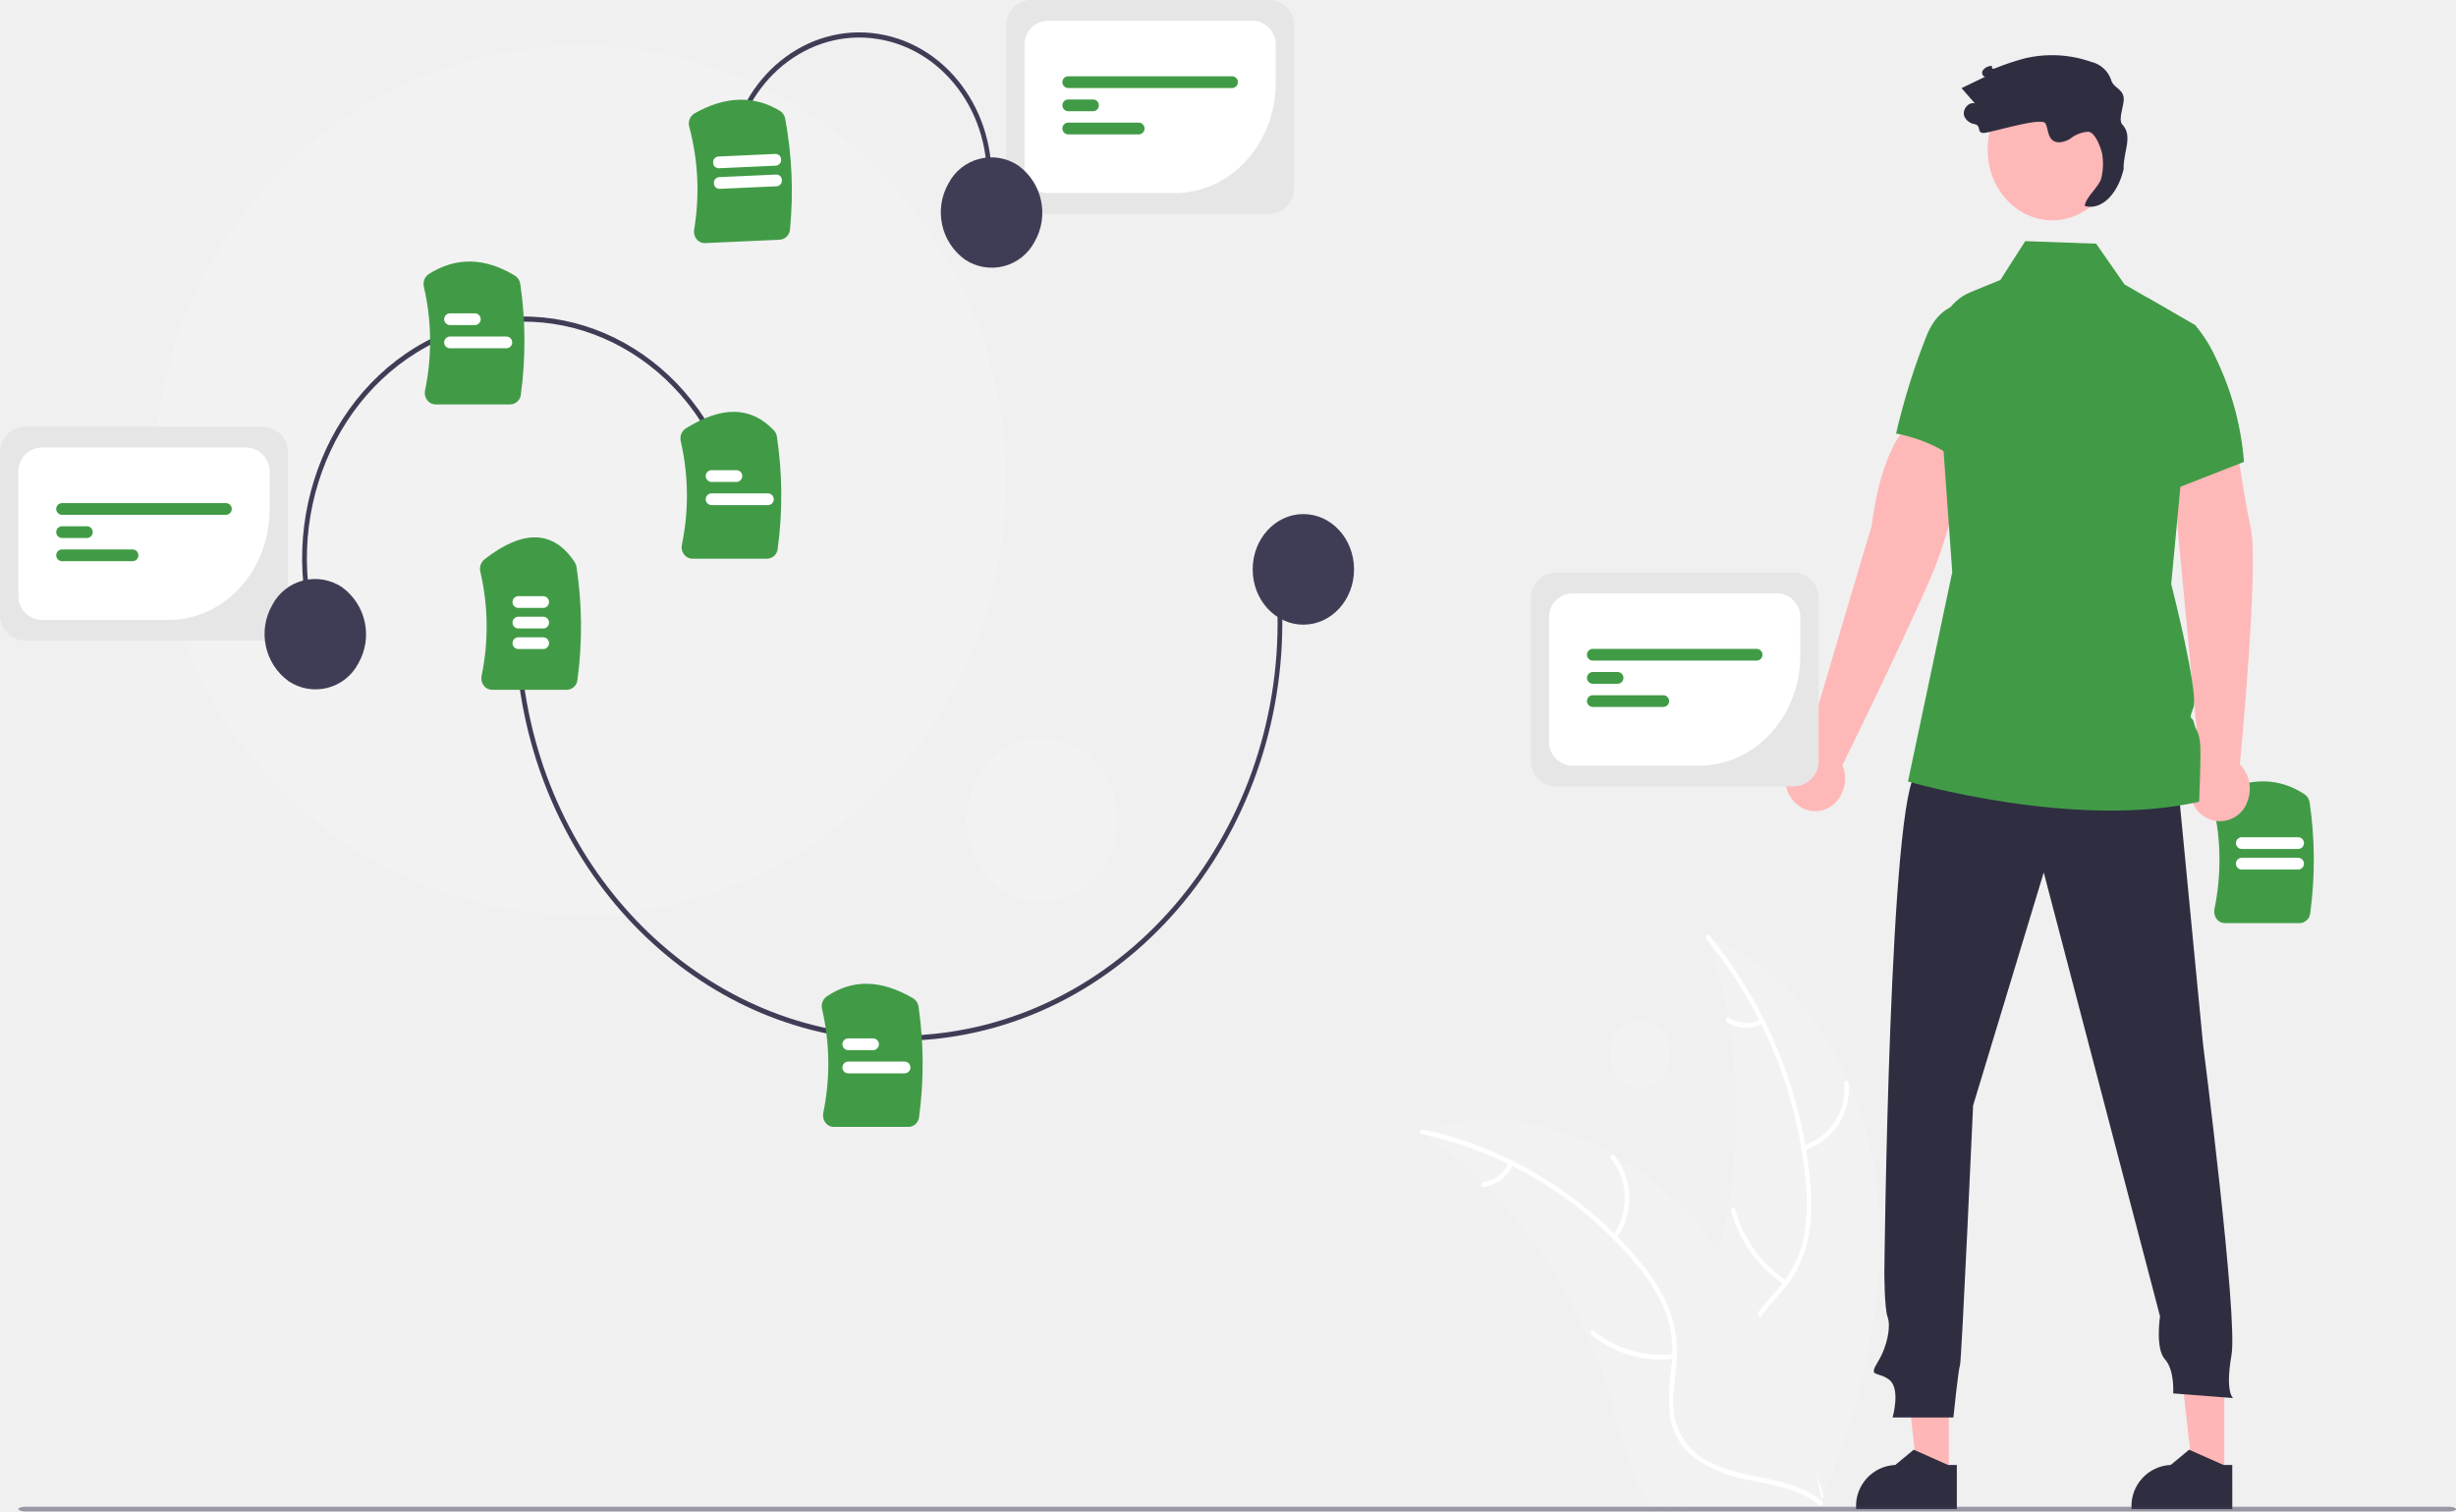
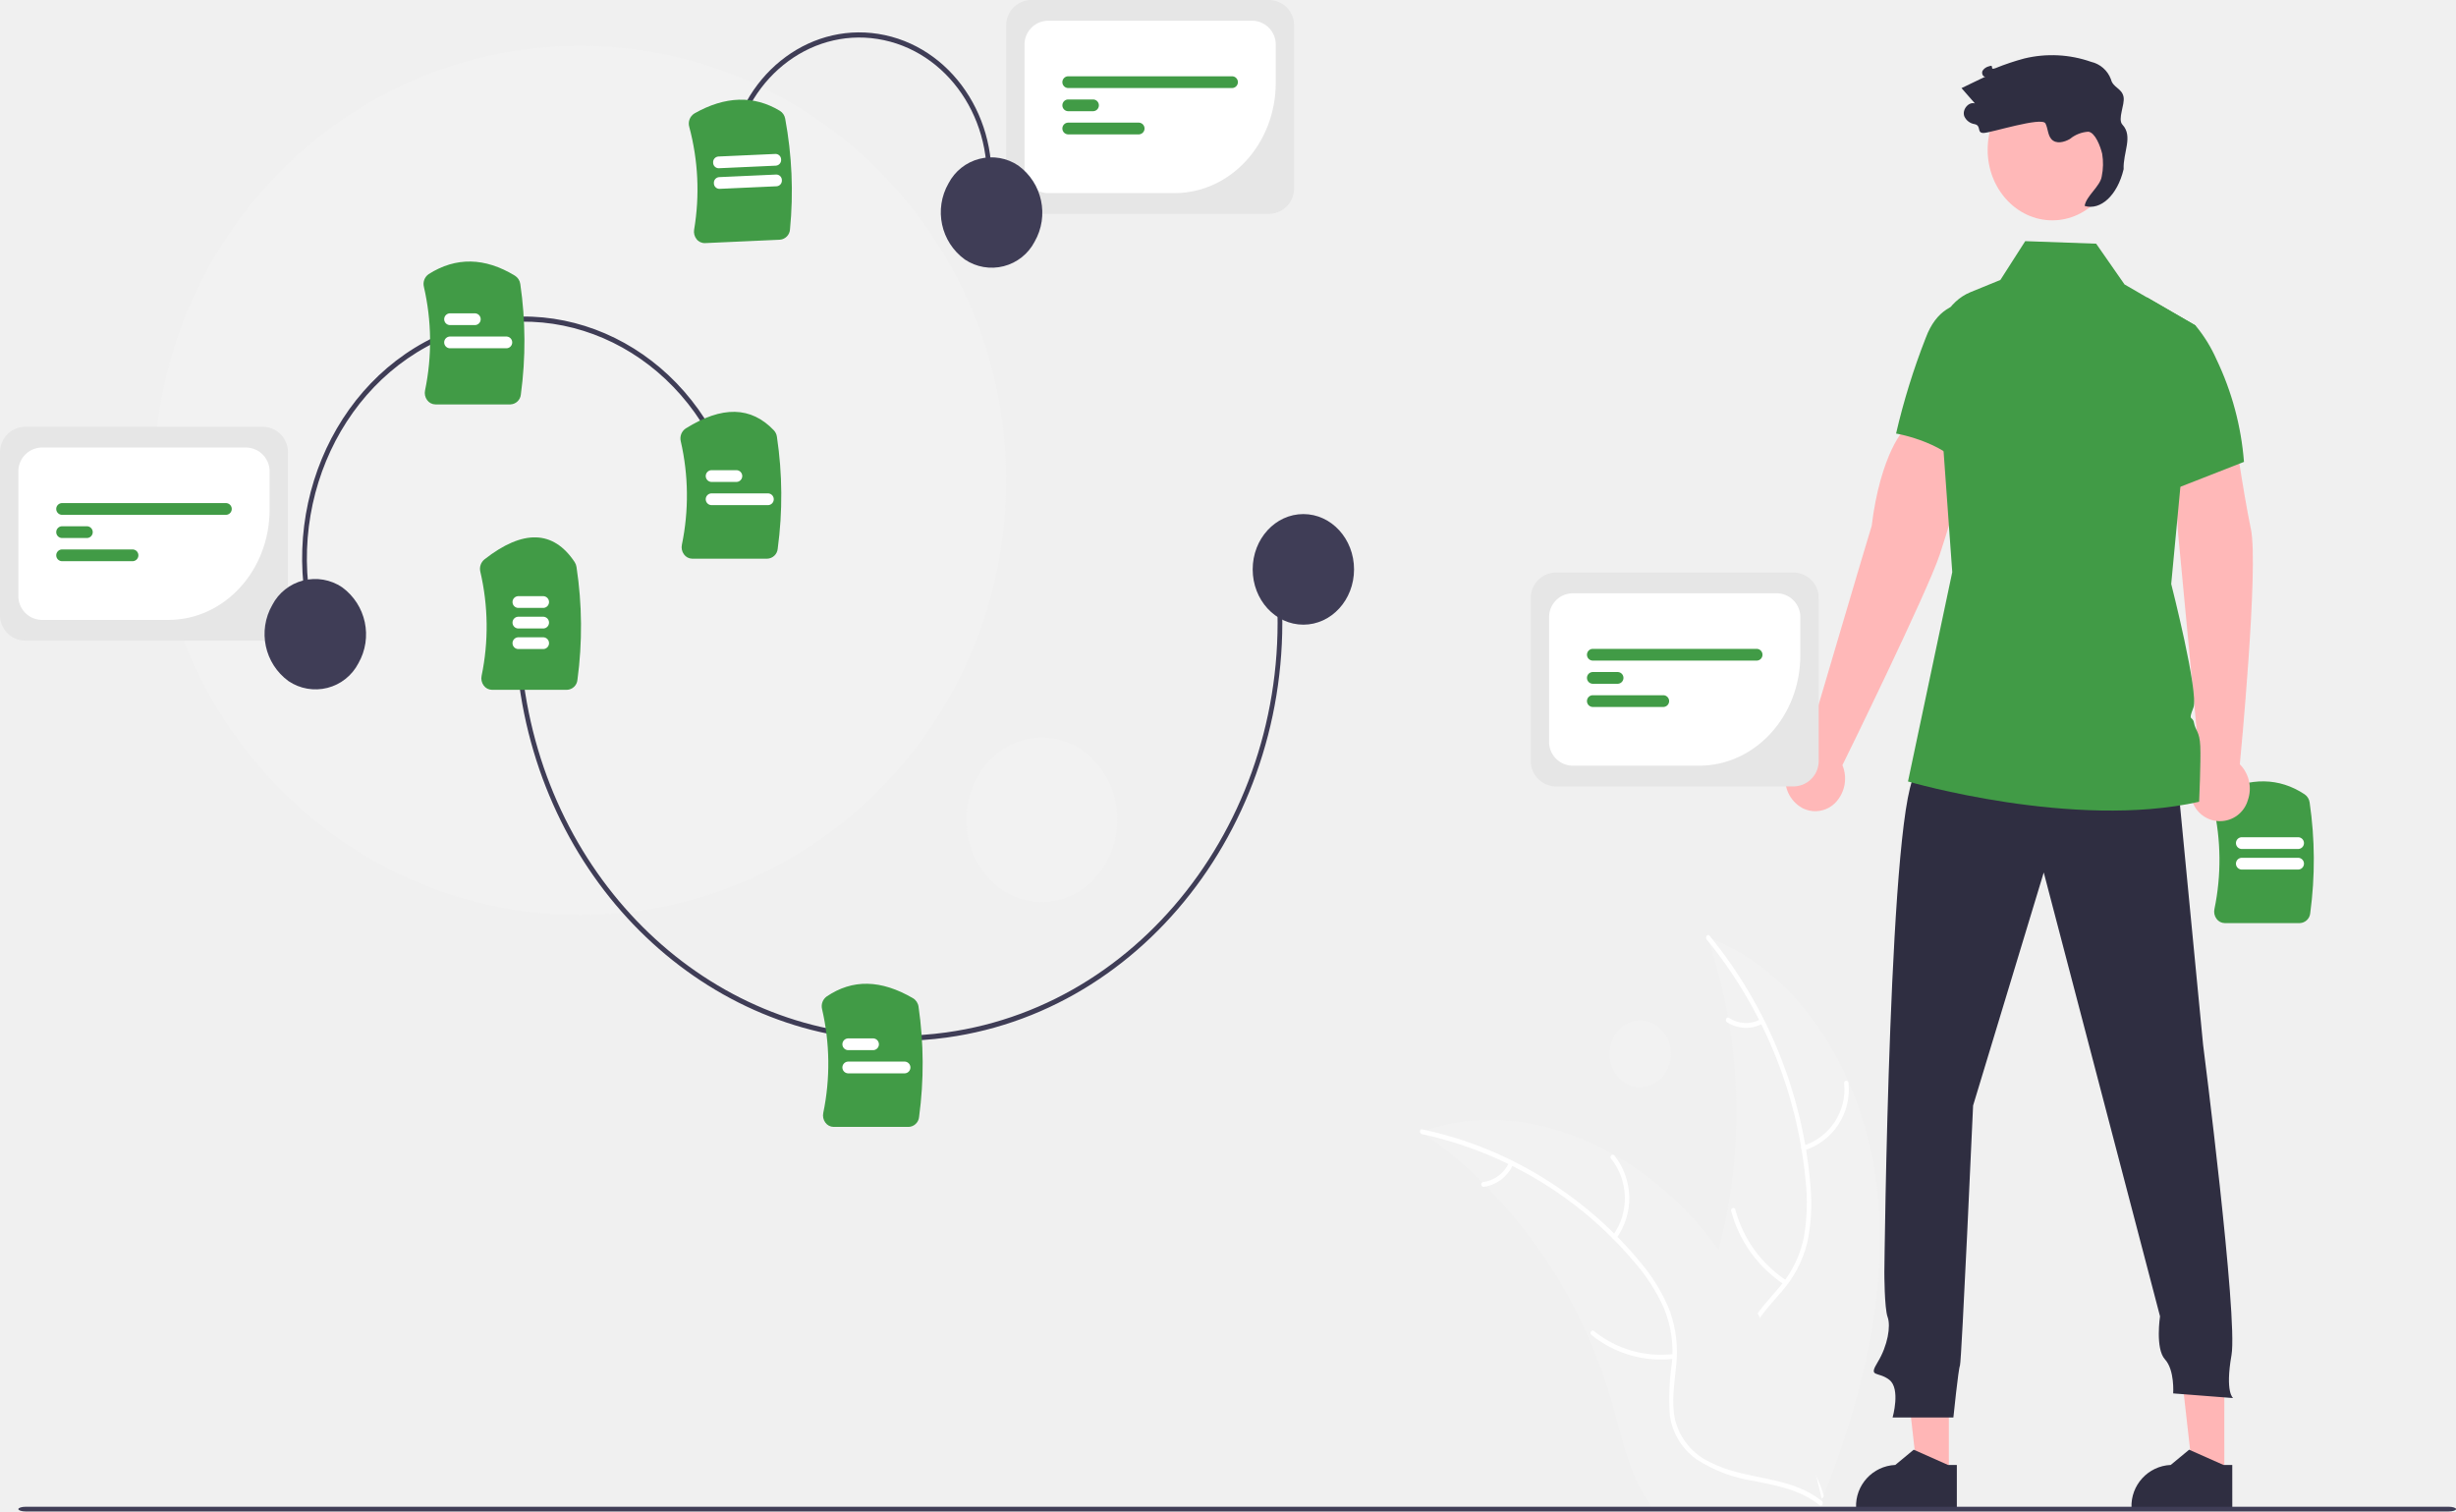
<svg xmlns="http://www.w3.org/2000/svg" width="325" height="200" viewBox="0 0 325 200">
  <g id="Group_62" data-name="Group 62" transform="translate(-30 -20)">
    <g id="Group_63" data-name="Group 63" transform="translate(30 20)">
      <path id="Path_1203" data-name="Path 1203" d="M1005.486,478.724H995.57a1.363,1.363,0,0,1-1.1-.579,1.6,1.6,0,0,1-.269-1.274,32.052,32.052,0,0,0-.131-13.61,1.567,1.567,0,0,1,.755-1.746c4.142-2.115,7.946-2.06,11.305.163a1.549,1.549,0,0,1,.668,1.072,52.5,52.5,0,0,1,.081,14.657A1.446,1.446,0,0,1,1005.486,478.724Z" transform="translate(-701.168 -356.577)" fill="#419b46" />
      <path id="Path_1204" data-name="Path 1204" d="M1012,491.251h-7.582a.779.779,0,0,1,0-1.552H1012a.779.779,0,0,1,0,1.552Z" transform="translate(-707.827 -376.193)" fill="#fff" />
      <path id="Path_1205" data-name="Path 1205" d="M1012,483.251h-7.582a.779.779,0,0,1,0-1.552H1012a.779.779,0,0,1,0,1.552Z" transform="translate(-707.827 -370.915)" fill="#fff" />
      <ellipse id="Ellipse_50" data-name="Ellipse 50" cx="56.391" cy="57.497" rx="56.391" ry="57.497" transform="translate(20.36 6.069)" fill="#f2f2f2" />
      <ellipse id="Ellipse_51" data-name="Ellipse 51" cx="9.978" cy="10.887" rx="9.978" ry="10.887" transform="translate(127.887 97.587)" fill="#f2f2f2" />
      <ellipse id="Ellipse_52" data-name="Ellipse 52" cx="4.054" cy="4.423" rx="4.054" ry="4.423" transform="translate(212.993 135.011)" fill="#f2f2f2" />
      <path id="Path_1206" data-name="Path 1206" d="M795.145,553.422c-1.709-14.252-9.894-28.25-22.388-32.8a71.908,71.908,0,0,1,.264,45.468c-1.883,5.668-4.517,11.757-2.682,17.443a14.317,14.317,0,0,0,6.977,7.906,37.832,37.832,0,0,0,9.849,3.228l.665.592C793.085,582.076,796.854,567.675,795.145,553.422Z" transform="translate(-546.801 -396.593)" fill="#f2f2f2" />
      <path id="Path_1207" data-name="Path 1207" d="M778.895,520.3a59.121,59.121,0,0,1,13.084,31.767,26.568,26.568,0,0,1-.209,7.634,14.436,14.436,0,0,1-3.149,6.507c-1.426,1.732-3.069,3.323-4.085,5.4a9.269,9.269,0,0,0-.342,6.991,22.435,22.435,0,0,0,4.56,7.32c2.036,2.425,4.186,4.909,5.065,8.137.106.391.656.188.55-.2-1.528-5.616-6.553-8.777-8.97-13.829a9.367,9.367,0,0,1-.582-7.6c.9-2.189,2.593-3.832,4.051-5.572a15.29,15.29,0,0,0,3.3-6.237,24.531,24.531,0,0,0,.478-7.6,59.981,59.981,0,0,0-13.365-33.2c-.25-.3-.63.178-.381.478Z" transform="translate(-553.061 -396.004)" fill="#fff" />
      <path id="Path_1208" data-name="Path 1208" d="M819.618,585.63a8.455,8.455,0,0,0,5.872-8.938.291.291,0,1,0-.58.036,7.825,7.825,0,0,1-5.478,8.3c-.363.1-.175.7.186.6Z" transform="translate(-580.879 -433.4)" fill="#fff" />
      <path id="Path_1209" data-name="Path 1209" d="M796.77,635.474a16.219,16.219,0,0,1-6.754-9.38c-.108-.391-.658-.188-.55.2a16.862,16.862,0,0,0,7.047,9.745C796.836,636.248,797.092,635.68,796.77,635.474Z" transform="translate(-560.382 -466.046)" fill="#fff" />
      <path id="Path_1210" data-name="Path 1210" d="M791.824,552.066a4.086,4.086,0,0,1-4.177-.2c-.321-.211-.576.358-.258.568a4.578,4.578,0,0,0,4.62.235.335.335,0,0,0,.182-.4.287.287,0,0,0-.368-.2Z" transform="translate(-558.862 -417.178)" fill="#fff" />
      <path id="Path_1211" data-name="Path 1211" d="M658.067,593.219c.2.138.393.275.591.418a58.946,58.946,0,0,1,7.456,6.268c.182.175.365.356.542.536a66.685,66.685,0,0,1,13.4,19.748,68.435,68.435,0,0,1,3.308,9.163c1.226,4.338,2.239,9.149,4.637,12.688a10.956,10.956,0,0,0,.8,1.064l21.477-.15c.049-.027.1-.049.146-.076l.858.037c-.035-.166-.075-.336-.111-.5-.02-.1-.045-.192-.065-.288-.015-.064-.03-.128-.04-.187,0-.021-.01-.043-.015-.059-.01-.059-.025-.112-.035-.165q-.332-1.433-.683-2.867c0-.005,0-.005,0-.011a100.677,100.677,0,0,0-7.474-21c-.1-.2-.2-.4-.307-.6a62.546,62.546,0,0,0-5.141-8.391q-1.584-2.162-3.362-4.142a42.119,42.119,0,0,0-10.477-8.45c-7.729-4.384-16.657-6.022-24.874-3.254C658.483,593.072,658.277,593.143,658.067,593.219Z" transform="translate(-469.964 -443.452)" fill="#f2f2f2" />
      <path id="Path_1212" data-name="Path 1212" d="M657.666,595.917a50.838,50.838,0,0,1,27.975,16.769,24.483,24.483,0,0,1,4.045,6.233,15.121,15.121,0,0,1,1.076,7.264,31.543,31.543,0,0,0-.28,7,8.622,8.622,0,0,0,3.584,5.807,19.267,19.267,0,0,0,7.68,2.849c2.964.6,6.051,1.17,8.534,3.17.3.242.628-.281.328-.523-4.319-3.48-10.076-2.7-14.793-5.149a8.456,8.456,0,0,1-4.66-5.688c-.489-2.34-.044-4.763.16-7.11a16.181,16.181,0,0,0-.81-7.145,22.833,22.833,0,0,0-3.811-6.38,51.474,51.474,0,0,0-12.208-10.825,50.167,50.167,0,0,0-16.781-6.9c-.366-.077-.4.556-.041.632Z" transform="translate(-469.513 -445.852)" fill="#fff" />
      <path id="Path_1213" data-name="Path 1213" d="M739.029,616.268a9.089,9.089,0,0,0-.243-10.994c-.25-.3-.693.106-.443.409a8.415,8.415,0,0,1,.207,10.227A.3.3,0,0,0,739.029,616.268Z" transform="translate(-525.158 -452.377)" fill="#fff" />
      <path id="Path_1214" data-name="Path 1214" d="M740.812,676.657a14.084,14.084,0,0,1-10.569-3.052c-.3-.241-.629.282-.328.523a14.646,14.646,0,0,0,11,3.152c.372-.048.262-.67-.107-.623Z" transform="translate(-519.327 -497.49)" fill="#fff" />
      <path id="Path_1215" data-name="Path 1215" d="M687.109,607.983a4.427,4.427,0,0,1-3.446,2.582c-.372.043-.262.665.107.623a4.958,4.958,0,0,0,3.818-2.848.347.347,0,0,0-.076-.44.277.277,0,0,0-.4.083Z" transform="translate(-487.42 -454.145)" fill="#fff" />
      <path id="Path_1216" data-name="Path 1216" d="M980.332,366.236l-2.9-30.675-.767-12.625,8.13-1.6s1.217,8.679,2.282,13.772c1.051,5.026-1.4,30.458-1.465,31.129a4.586,4.586,0,0,1,1.059,4.756,3.847,3.847,0,0,1-7.389,0,4.587,4.587,0,0,1,1.055-4.757Z" transform="translate(-689.218 -265.108)" fill="#ffb8b8" />
      <path id="Path_1217" data-name="Path 1217" d="M720.677,540.337h-4.136l-1.968-17.405h6.1Z" transform="translate(-462.784 -345.022)" fill="#ffb6b6" />
      <path id="Path_1218" data-name="Path 1218" d="M855.842,727.768H842.506v-.184a5.443,5.443,0,0,1,5.19-5.663h0l2.436-2.016,4.545,2.017h1.164Z" transform="translate(-596.894 -528.078)" fill="#2f2e41" />
      <path id="Path_1219" data-name="Path 1219" d="M837.575,540.337H833.44l-1.967-17.405h6.1Z" transform="translate(-543.232 -345.022)" fill="#ffb6b6" />
      <path id="Path_1220" data-name="Path 1220" d="M972.738,727.768H959.4v-.184a5.443,5.443,0,0,1,5.19-5.663h0l2.436-2.016,4.545,2.017h1.164Z" transform="translate(-677.341 -528.078)" fill="#2f2e41" />
      <path id="Path_1221" data-name="Path 1221" d="M890.105,454.511l3.479,36.056s4.631,36.1,3.761,41.084.217,5.693.217,5.693l-7.935-.617s.217-3.084-1.087-4.507-.652-5.693-.652-5.693L872.5,467.795l-9.348,30.838s-1.522,33.921-1.739,34.4-.87,6.879-.87,6.879h-8.044s1.087-3.8-.435-4.981-2.826-.237-1.522-2.372,1.739-4.744,1.3-5.93-.435-5.93-.435-5.93.652-64.047,4.348-66.182S890.105,454.511,890.105,454.511Z" transform="translate(-602.053 -352.35)" fill="#2f2e41" />
      <ellipse id="Ellipse_53" data-name="Ellipse 53" cx="8.556" cy="9.335" rx="8.556" ry="9.335" transform="translate(263.024 10.485)" fill="#ffb8b8" />
      <path id="Path_1222" data-name="Path 1222" d="M978.774,293.488l-8.415,3.293-2.563,1-1.871-26.07,6.42,3.715a.139.139,0,0,1,.028.031,19.143,19.143,0,0,1,2.763,4.473A38.325,38.325,0,0,1,978.774,293.488Z" transform="translate(-681.83 -232.37)" fill="#419b46" />
      <path id="Path_1223" data-name="Path 1223" d="M815.2,364.8s8.552-28.993,8.7-29.34c1.12-9.281,4.342-13.375,4.825-12.931l8.315,3.143s-2.473,8.546-4.148,13.622c-1.6,4.85-12.559,27.244-12.867,27.829a4.611,4.611,0,0,1-.792,4.817,3.717,3.717,0,0,1-4.407.912,4.368,4.368,0,0,1-2.354-4.166A4.276,4.276,0,0,1,815.2,364.8Z" transform="translate(-576.22 -265.878)" fill="#ffb8b8" />
      <path id="Path_1224" data-name="Path 1224" d="M873.389,274.747s-7.2-3.85-9.992,3.711a90.8,90.8,0,0,0-3.916,12.635s7.338,1.2,9.692,5.726Z" transform="translate(-608.576 -233.725)" fill="#419b46" />
      <path id="Path_1225" data-name="Path 1225" d="M903.067,324.033c-16.569,3.733-38.526-2.685-38.526-2.685l5.857-27.7-2.082-28.992c-.254-3.545,1.6-6.869,4.476-8.047l3.976-1.625,3.286-5.133,9.387.336,3.752,5.389,2.961,1.714,6.42,3.715.028.015v.015l-2.015,21.322-1.215,12.856s3.69,14.459,2.933,16.377-.1.99.085,2.013.746,1.088.831,3.1S903.067,324.033,903.067,324.033Z" transform="translate(-612.058 -217.942)" fill="#419b46" />
      <path id="Path_1226" data-name="Path 1226" d="M908.55,186.727c-.676-.728.342-2.654.149-3.669-.22-1.164-1.4-1.2-1.676-2.346a3.682,3.682,0,0,0-2.623-2.3,15.6,15.6,0,0,0-8.839-.442,31.691,31.691,0,0,0-3.824,1.285c-.863.331-.031-.57-.894-.239a1.354,1.354,0,0,0-.809.586c-.155.32.054.832.381.767l-3.161,1.521,1.773,2.026c-.84-.261-1.736.832-1.4,1.714a1.785,1.785,0,0,0,1.358,1.026c.949.2.229,1.187,1.2,1.168s7.708-2.181,8.178-1.259c.335.656.3,1.526.776,2.067.611.692,1.679.439,2.457-.012a4.236,4.236,0,0,1,2.443-.962c.914.113,1.6,1.955,1.83,2.928a8.162,8.162,0,0,1-.06,2.988c-.188,1.3-2.072,2.6-2.26,3.905,2.09.631,4.333-1.376,5.159-4.866C908.617,190.409,909.99,188.278,908.55,186.727Z" transform="translate(-627.689 -170.231)" fill="#2f2e41" />
      <path id="Path_1227" data-name="Path 1227" d="M417.893,440c-25.186,0-47.1-20.5-50.337-48.46l.619-.085c3.2,27.616,24.844,47.863,49.718,47.864a46.171,46.171,0,0,0,6.32-.435c27.436-3.782,46.936-31.211,43.47-61.146l.619-.085c3.509,30.306-16.234,58.078-44.009,61.906a46.857,46.857,0,0,1-6.4.441Z" transform="translate(-299.017 -302.269)" fill="#3f3d56" />
      <path id="Path_1228" data-name="Path 1228" d="M507.965,557.626h-9.917a1.363,1.363,0,0,1-1.1-.579,1.6,1.6,0,0,1-.269-1.274,32.043,32.043,0,0,0-.162-13.745,1.588,1.588,0,0,1,.608-1.658c3.431-2.319,7.166-2.246,11.421.222a1.547,1.547,0,0,1,.738,1.114,52.5,52.5,0,0,1,.073,14.6A1.446,1.446,0,0,1,507.965,557.626Z" transform="translate(-387.736 -408.512)" fill="#419b46" />
      <path id="Path_1229" data-name="Path 1229" d="M362.944,385.239h-9.917a1.363,1.363,0,0,1-1.1-.579,1.6,1.6,0,0,1-.269-1.274,32.033,32.033,0,0,0-.173-13.791,1.608,1.608,0,0,1,.546-1.612c5.1-4,9.115-3.885,11.936.346a1.617,1.617,0,0,1,.247.65,52.49,52.49,0,0,1,.124,14.944,1.446,1.446,0,0,1-1.391,1.317Z" transform="translate(-287.927 -293.962)" fill="#419b46" />
      <path id="Path_1230" data-name="Path 1230" d="M509.37,561.5h-3.411a.779.779,0,0,1,0-1.552h3.411a.779.779,0,0,1,0,1.552Z" transform="translate(-393.775 -422.544)" fill="#fff" />
      <path id="Path_1231" data-name="Path 1231" d="M513.541,570.516h-7.583a.779.779,0,0,1,0-1.552h7.582a.779.779,0,0,1,0,1.552Z" transform="translate(-393.775 -428.491)" fill="#fff" />
      <path id="Path_1232" data-name="Path 1232" d="M369.37,389.5h-3.411a.779.779,0,0,1,0-1.552h3.411a.779.779,0,0,1,0,1.552Z" transform="translate(-297.428 -309.061)" fill="#fff" />
      <path id="Path_1233" data-name="Path 1233" d="M369.37,397.5h-3.411a.779.779,0,0,1,0-1.552h3.411a.779.779,0,0,1,0,1.552Z" transform="translate(-297.428 -314.34)" fill="#fff" />
      <path id="Path_1234" data-name="Path 1234" d="M369.37,405.5h-3.411a.779.779,0,0,1,0-1.552h3.411a.779.779,0,0,1,0,1.552Z" transform="translate(-297.428 -319.618)" fill="#fff" />
      <path id="Path_1235" data-name="Path 1235" d="M739.333,407.061h-31.7a3.364,3.364,0,0,1-3.2-3.5v-21.3a3.364,3.364,0,0,1,3.2-3.5h31.7a3.364,3.364,0,0,1,3.2,3.5v21.3A3.364,3.364,0,0,1,739.333,407.061Z" transform="translate(-501.869 -303.001)" fill="#e6e6e6" />
      <path id="Path_1236" data-name="Path 1236" d="M732.1,409.638H715.228a3.15,3.15,0,0,1-3-3.274V390.1a3.15,3.15,0,0,1,3-3.274h27.243a3.15,3.15,0,0,1,3,3.274v4.948C745.464,403.1,739.484,409.629,732.1,409.638Z" transform="translate(-507.236 -308.322)" fill="#fff" />
      <path id="Path_1237" data-name="Path 1237" d="M750.806,409.989H729a.779.779,0,0,1,0-1.552h21.808a.779.779,0,0,1,0,1.552Z" transform="translate(-518.289 -322.578)" fill="#419b46" />
      <path id="Path_1238" data-name="Path 1238" d="M732.409,419H729a.779.779,0,0,1,0-1.552h3.411a.779.779,0,0,1,0,1.552Z" transform="translate(-518.289 -328.524)" fill="#419b46" />
      <path id="Path_1239" data-name="Path 1239" d="M738.451,428.016H729a.779.779,0,0,1,0-1.552h9.453a.779.779,0,0,1,0,1.552Z" transform="translate(-518.289 -334.471)" fill="#419b46" />
      <ellipse id="Ellipse_54" data-name="Ellipse 54" cx="6.706" cy="7.317" rx="6.706" ry="7.317" transform="translate(165.767 68.023)" fill="#3f3d56" />
      <path id="Path_1240" data-name="Path 1240" d="M457.431,184.06c1.867-10.34,11.062-17.07,20.539-15.033s15.645,12.07,13.778,22.41l-.612-.131c1.8-9.971-4.148-19.646-13.286-21.611s-18.006,4.526-19.806,14.5Z" transform="translate(-360.868 -164.379)" fill="#3f3d56" />
      <path id="Path_1241" data-name="Path 1241" d="M452.126,213.368l-9.908.448a1.352,1.352,0,0,1-1.123-.529,1.6,1.6,0,0,1-.317-1.261,32.033,32.033,0,0,0-.647-13.593,1.578,1.578,0,0,1,.688-1.778c4.058-2.3,7.861-2.417,11.3-.347a1.534,1.534,0,0,1,.708,1.041,52.467,52.467,0,0,1,.637,14.64A1.459,1.459,0,0,1,452.126,213.368Z" transform="translate(-348.923 -181.648)" fill="#419b46" />
      <path id="Path_1242" data-name="Path 1242" d="M459.028,225.5l-7.576.342a.739.739,0,0,1-.74-.743.752.752,0,0,1,.681-.808l7.576-.342a.739.739,0,0,1,.74.743.752.752,0,0,1-.681.808Z" transform="translate(-356.244 -200.853)" fill="#fff" />
      <path id="Path_1243" data-name="Path 1243" d="M458.7,217.5l-7.576.342a.739.739,0,0,1-.74-.743.752.752,0,0,1,.681-.808l7.576-.342a.739.739,0,0,1,.74.743A.752.752,0,0,1,458.7,217.5Z" transform="translate(-356.016 -195.58)" fill="#fff" />
      <path id="Path_1244" data-name="Path 1244" d="M609.649,184.365h-31.7a3.364,3.364,0,0,1-3.2-3.5v-21.3a3.364,3.364,0,0,1,3.2-3.5h31.7a3.364,3.364,0,0,1,3.2,3.5v21.3A3.364,3.364,0,0,1,609.649,184.365Z" transform="translate(-441.602 -156.069)" fill="#e6e6e6" />
      <path id="Path_1245" data-name="Path 1245" d="M602.42,186.943H585.543a3.15,3.15,0,0,1-3-3.274V167.409a3.15,3.15,0,0,1,3-3.274h27.243a3.15,3.15,0,0,1,3,3.274v4.948c-.008,8.052-5.988,14.576-13.368,14.585Z" transform="translate(-446.968 -161.391)" fill="#fff" />
      <path id="Path_1246" data-name="Path 1246" d="M621.121,187.293H599.313a.779.779,0,0,1,0-1.552h21.808a.779.779,0,0,1,0,1.552Z" transform="translate(-458.021 -175.646)" fill="#419b46" />
      <path id="Path_1247" data-name="Path 1247" d="M602.725,196.307h-3.411a.779.779,0,0,1,0-1.552h3.411a.779.779,0,0,1,0,1.552Z" transform="translate(-458.021 -181.594)" fill="#419b46" />
      <path id="Path_1248" data-name="Path 1248" d="M608.767,205.32h-9.453a.779.779,0,0,1,0-1.552h9.453a.779.779,0,0,1,0,1.552Z" transform="translate(-458.021 -187.54)" fill="#419b46" />
      <path id="Path_1262" data-name="Path 1262" d="M7.3-.121a6.389,6.389,0,0,1,6.873,6.6,7.715,7.715,0,0,1-7.42,7.15,6.389,6.389,0,0,1-6.873-6.6A7.715,7.715,0,0,1,7.3-.121Z" transform="translate(121.767 30.523) rotate(-58.134)" fill="#3f3d56" />
-       <path id="Path_1249" data-name="Path 1249" d="M1076.521,742.718H755.943c-.551,0-1-.14-1-.313s.446-.313,1-.313h320.574c.551,0,1,.14,1,.313s-.447.313-1,.313Z" transform="translate(-752.514 -542.718)" fill="#3f3d56" opacity="0.5" />
+       <path id="Path_1249" data-name="Path 1249" d="M1076.521,742.718H755.943c-.551,0-1-.14-1-.313s.446-.313,1-.313h320.574c.551,0,1,.14,1,.313s-.447.313-1,.313Z" transform="translate(-752.514 -542.718)" fill="#3f3d56" />
      <path id="Path_1250" data-name="Path 1250" d="M277.869,322.492c-5.729-16.525,1.9-34.989,17.05-41.24s32.068,2.078,37.8,18.6l-.583.241c-5.607-16.174-22.169-24.325-36.993-18.207s-22.294,24.189-16.687,40.363Z" transform="translate(-235.984 -237.292)" fill="#3f3d56" />
      <path id="Path_1251" data-name="Path 1251" d="M338.979,276.694h-9.917a1.363,1.363,0,0,1-1.1-.579,1.6,1.6,0,0,1-.269-1.274,32.044,32.044,0,0,0-.155-13.714,1.578,1.578,0,0,1,.642-1.68c3.592-2.281,7.428-2.212,11.4.208a1.537,1.537,0,0,1,.715,1.1,52.5,52.5,0,0,1,.076,14.622A1.446,1.446,0,0,1,338.979,276.694Z" transform="translate(-271.446 -223.181)" fill="#419b46" />
      <path id="Path_1252" data-name="Path 1252" d="M340.37,279.5h-3.411a.779.779,0,0,1,0-1.552h3.411a.779.779,0,0,1,0,1.552Z" transform="translate(-277.47 -236.485)" fill="#fff" />
      <path id="Path_1253" data-name="Path 1253" d="M344.541,288.516h-7.583a.779.779,0,0,1,0-1.552h7.582a.779.779,0,0,1,0,1.552Z" transform="translate(-277.47 -242.432)" fill="#fff" />
      <path id="Path_1254" data-name="Path 1254" d="M182.649,350.365h-31.7a3.364,3.364,0,0,1-3.2-3.5v-21.3a3.364,3.364,0,0,1,3.2-3.5h31.7a3.364,3.364,0,0,1,3.2,3.5v21.3A3.364,3.364,0,0,1,182.649,350.365Z" transform="translate(-147.744 -265.594)" fill="#e6e6e6" />
      <path id="Path_1255" data-name="Path 1255" d="M175.42,352.943H158.543a3.15,3.15,0,0,1-3-3.274V333.409a3.15,3.15,0,0,1,3-3.274h27.243a3.15,3.15,0,0,1,3,3.274v4.948C188.779,346.409,182.8,352.934,175.42,352.943Z" transform="translate(-153.11 -270.915)" fill="#fff" />
      <path id="Path_1256" data-name="Path 1256" d="M194.121,353.293H172.313a.779.779,0,0,1,0-1.552h21.808a.779.779,0,0,1,0,1.552Z" transform="translate(-164.163 -285.171)" fill="#419b46" />
      <path id="Path_1257" data-name="Path 1257" d="M175.725,362.307h-3.411a.779.779,0,0,1,0-1.552h3.411a.779.779,0,0,1,0,1.552Z" transform="translate(-164.163 -291.118)" fill="#419b46" />
      <path id="Path_1258" data-name="Path 1258" d="M181.767,371.32h-9.453a.779.779,0,0,1,0-1.552h9.453a.779.779,0,0,1,0,1.552Z" transform="translate(-164.163 -297.064)" fill="#419b46" />
      <path id="Path_1263" data-name="Path 1263" d="M7.3-.121a6.389,6.389,0,0,1,6.873,6.6,7.715,7.715,0,0,1-7.42,7.15,6.389,6.389,0,0,1-6.873-6.6A7.715,7.715,0,0,1,7.3-.121Z" transform="translate(32.279 86.318) rotate(-58.134)" fill="#3f3d56" />
      <path id="Path_1259" data-name="Path 1259" d="M447.994,335.676h-9.917a1.363,1.363,0,0,1-1.1-.579,1.6,1.6,0,0,1-.269-1.274,32.047,32.047,0,0,0-.15-13.69,1.586,1.586,0,0,1,.662-1.694c4.817-3.009,8.632-2.926,11.662.254a1.562,1.562,0,0,1,.4.842,52.5,52.5,0,0,1,.106,14.824,1.446,1.446,0,0,1-1.391,1.317Z" transform="translate(-346.474 -261.749)" fill="#419b46" />
      <path id="Path_1260" data-name="Path 1260" d="M451.37,340.5h-3.411a.779.779,0,0,1,0-1.552h3.411a.779.779,0,0,1,0,1.552Z" transform="translate(-353.859 -276.732)" fill="#fff" />
      <path id="Path_1261" data-name="Path 1261" d="M455.541,349.516h-7.583a.779.779,0,0,1,0-1.552h7.582a.779.779,0,0,1,0,1.552Z" transform="translate(-353.859 -282.678)" fill="#fff" />
    </g>
  </g>
</svg>
